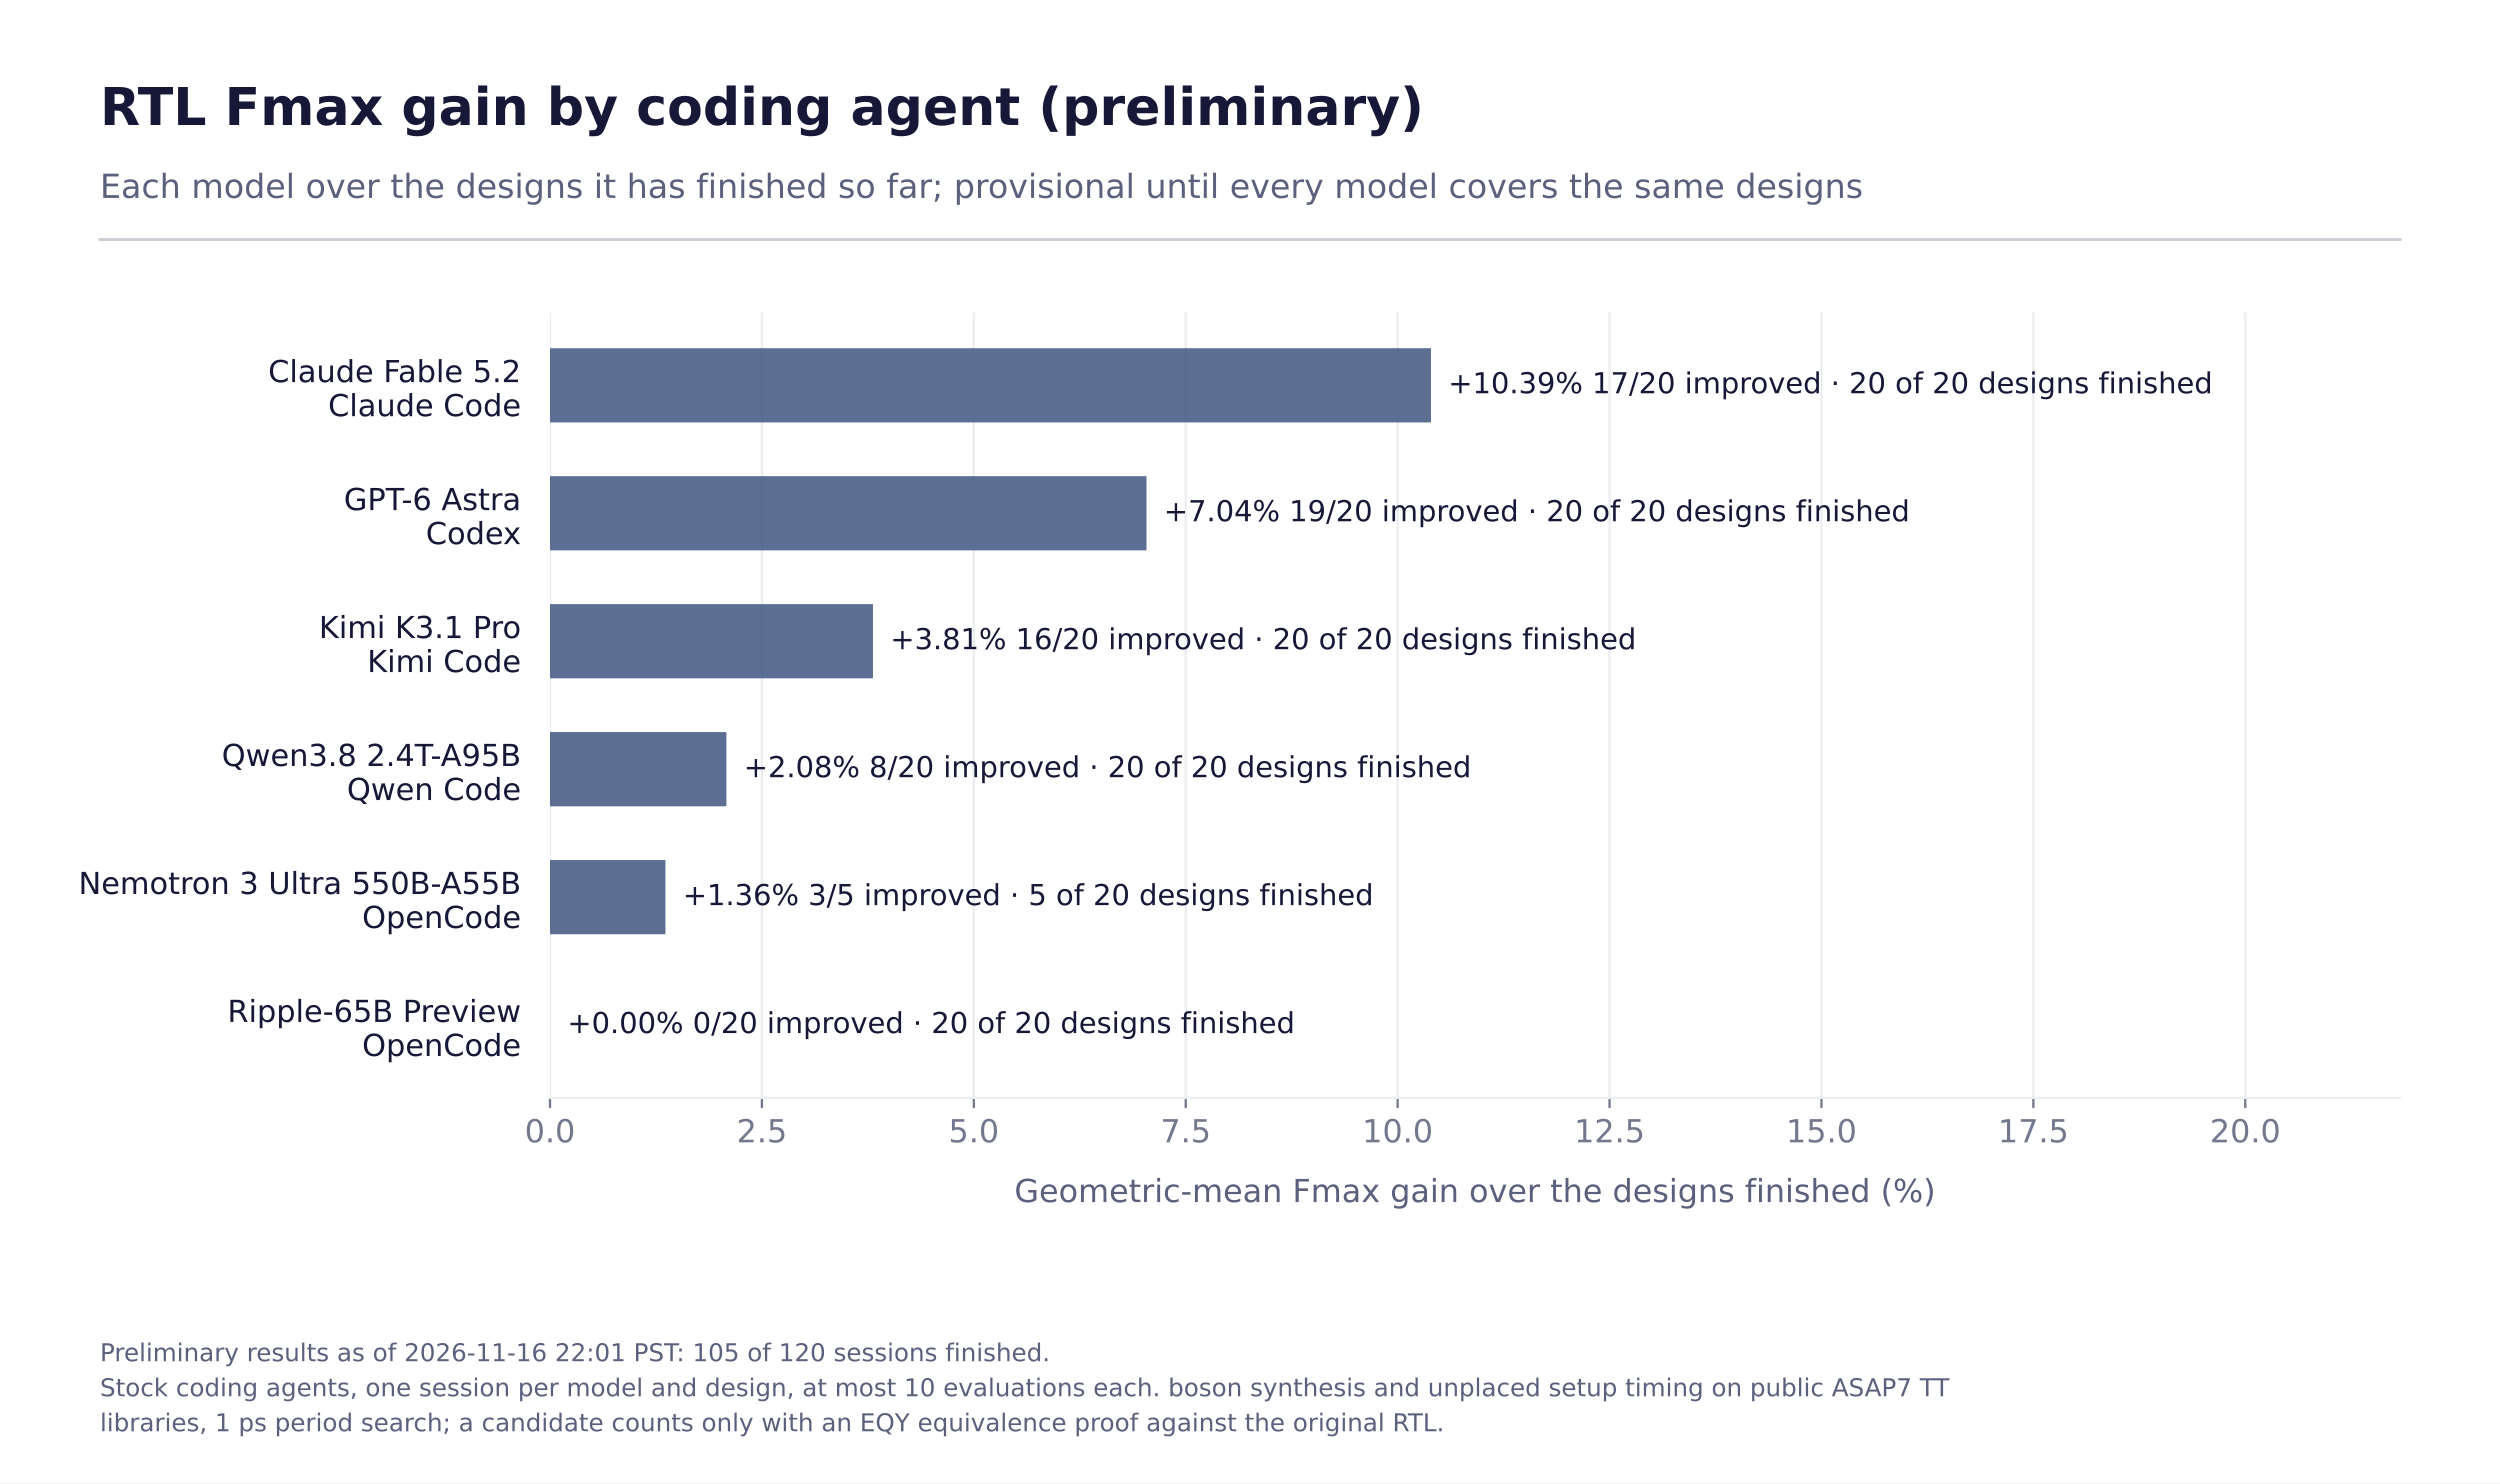
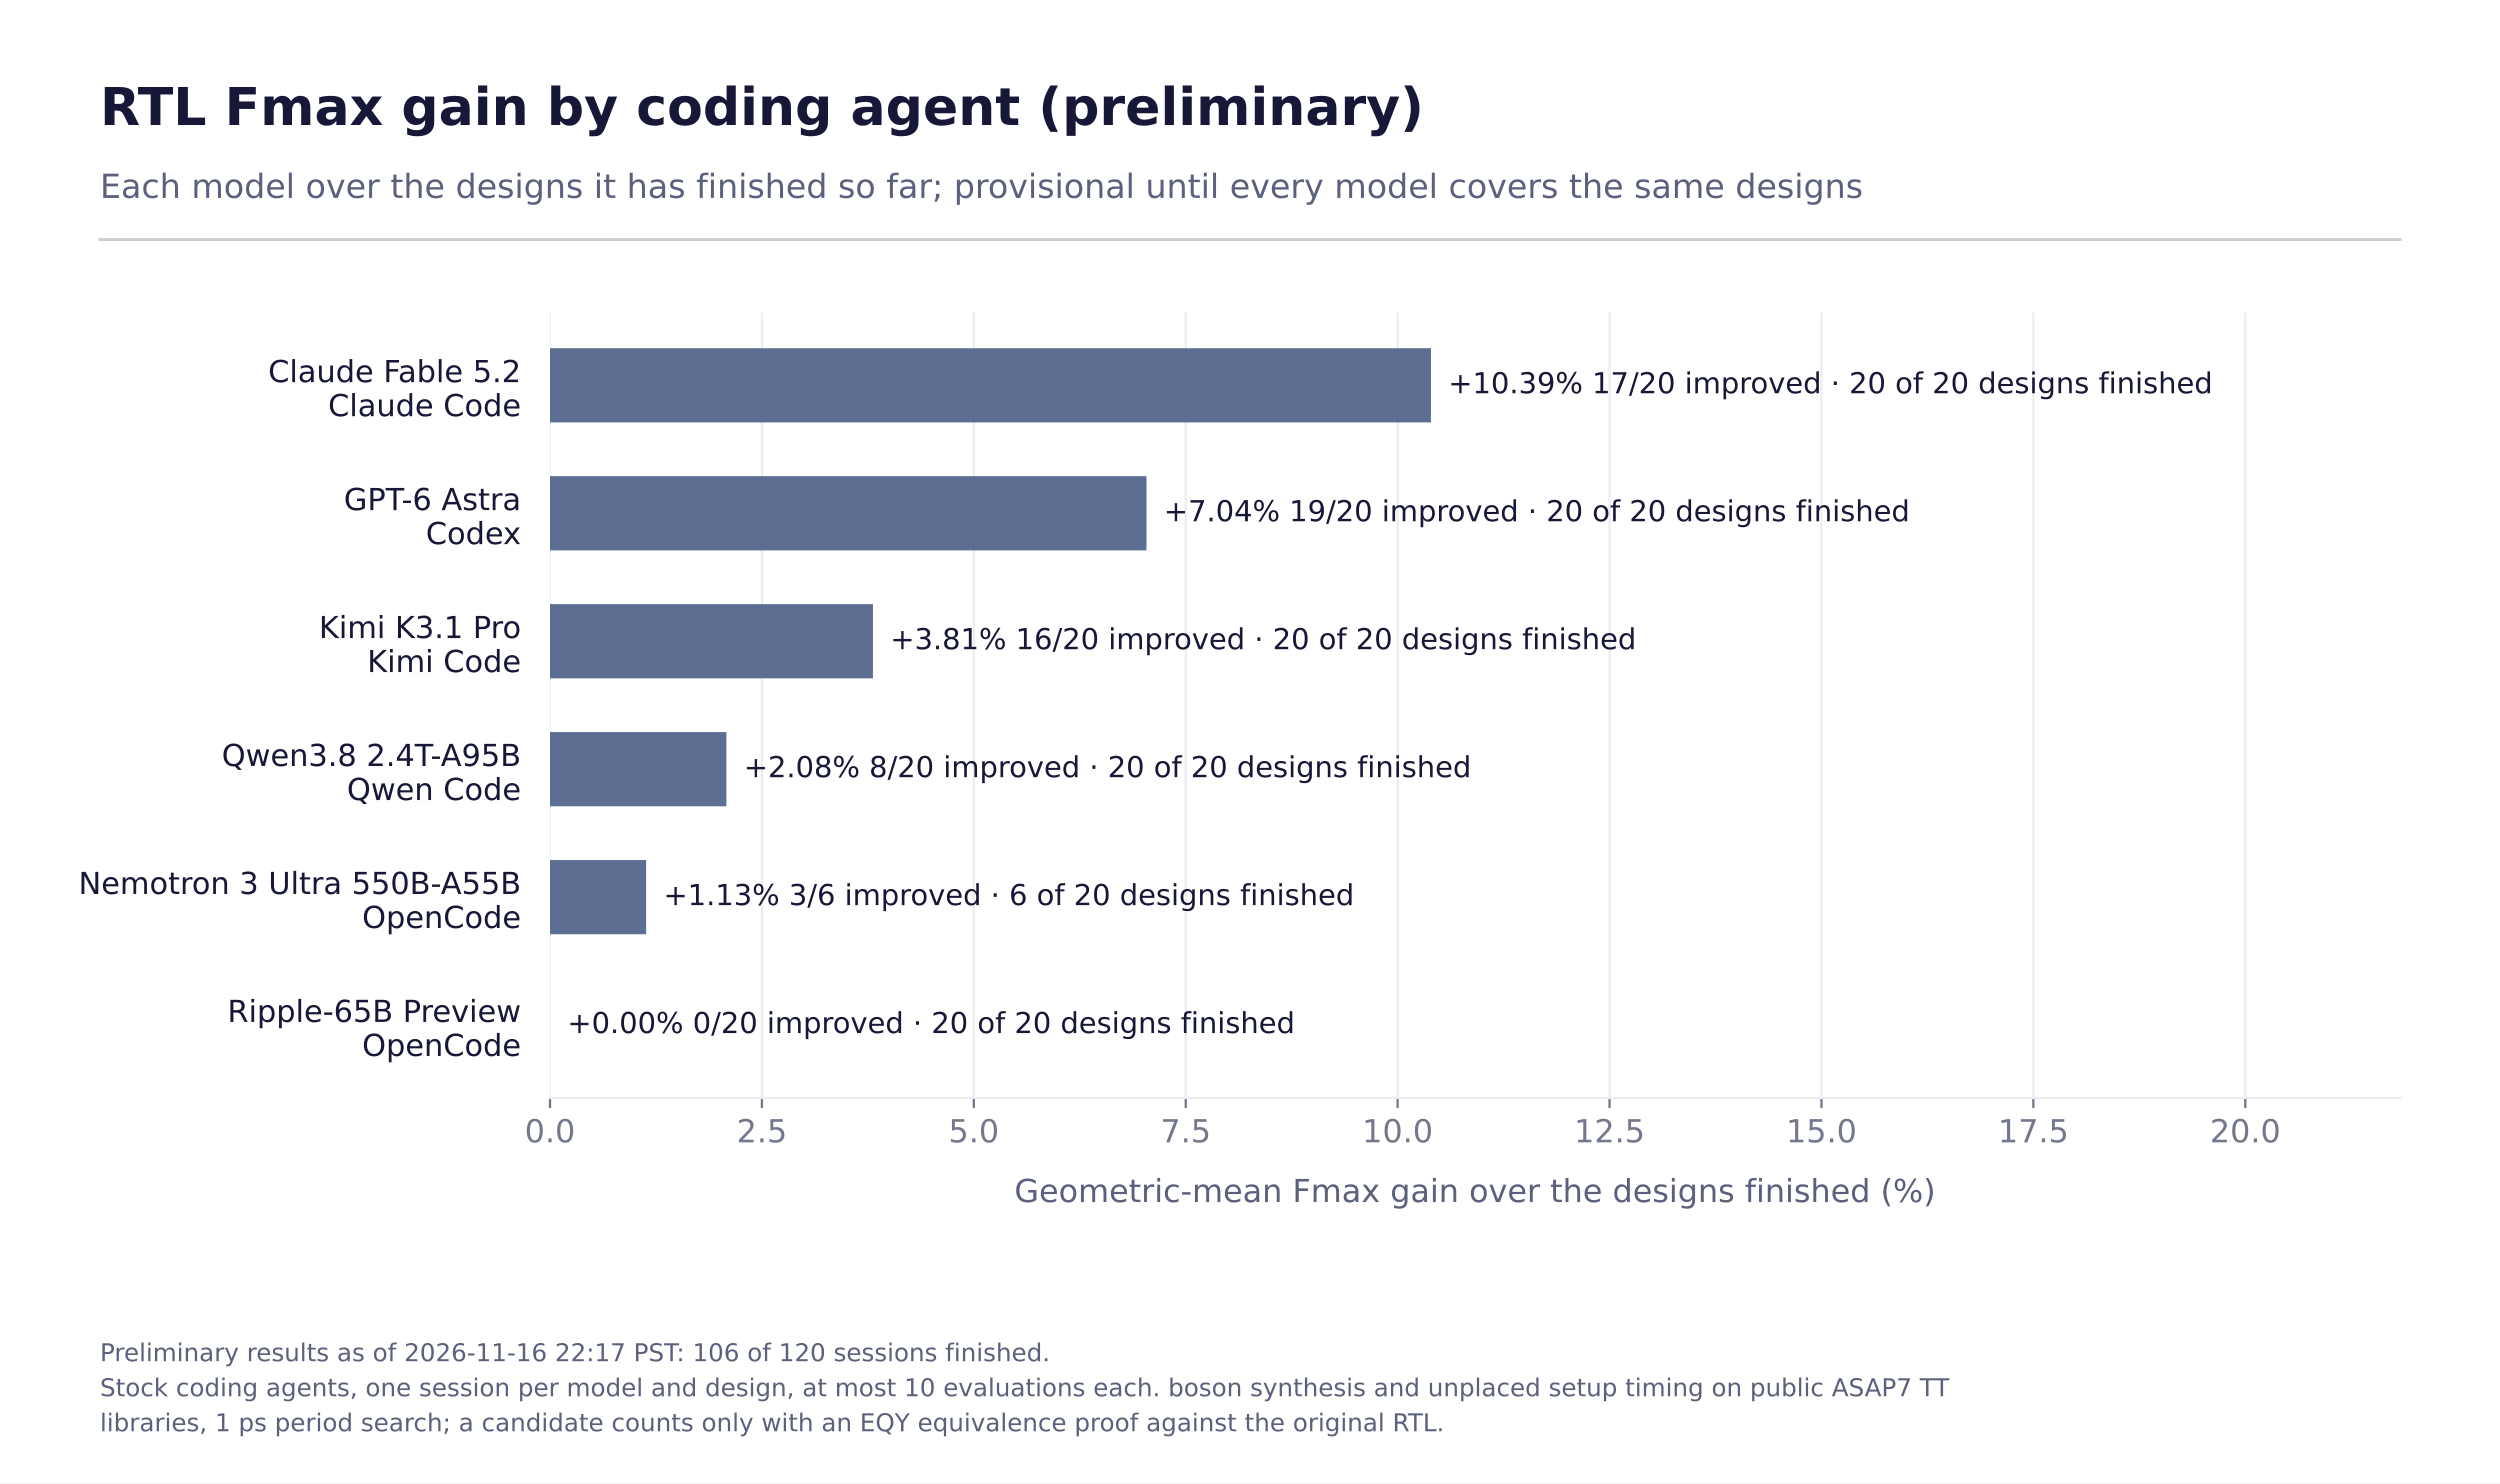
<svg xmlns="http://www.w3.org/2000/svg" xmlns:xlink="http://www.w3.org/1999/xlink" width="864pt" height="512.64pt" viewBox="0 0 864 512.64" version="1.1">
  <defs>
    <style type="text/css">*{stroke-linejoin: round; stroke-linecap: butt}</style>
  </defs>
  <g id="figure_1">
    <g id="patch_1">
      <path d="M 0 512.64  L 864 512.64  L 864 0  L 0 0  z " style="fill: #ffffff" />
    </g>
    <g id="axes_1">
      <g id="patch_2">
        <path d="M 190.08 379.44  L 829.44 379.44  L 829.44 108  L 190.08 108  z " style="fill: #ffffff" />
      </g>
      <g id="matplotlib.axis_1">
        <g id="xtick_1">
          <g id="line2d_1">
            <path d="M 190.08 379.44  L 190.08 108  " clip-path="url(#pbbf078af64)" style="fill: none; stroke: #ebedf0; stroke-width: 0.8; stroke-linecap: square" />
          </g>
          <g id="line2d_2">
            <defs>
              <path id="m93d353a957" d="M 0 0  L 0 3.5  " style="stroke: #74788d; stroke-width: 0.8" />
            </defs>
            <g>
              <use xlink:href="#m93d353a957" x="190.08" y="379.44" style="fill: #74788d; stroke: #74788d; stroke-width: 0.8" />
            </g>
          </g>
          <g id="text_1">
            <text style="fill: #74788d; font: 11px 'DejaVu Sans'; text-anchor: middle" x="190.08" y="394.798" transform="rotate(-0 190.08 394.7983)">0.0</text>
          </g>
        </g>
        <g id="xtick_2">
          <g id="line2d_3">
            <path d="M 263.316 379.44  L 263.316 108  " clip-path="url(#pbbf078af64)" style="fill: none; stroke: #ebedf0; stroke-width: 0.8; stroke-linecap: square" />
          </g>
          <g id="line2d_4">
            <g>
              <use xlink:href="#m93d353a957" x="263.316" y="379.44" style="fill: #74788d; stroke: #74788d; stroke-width: 0.8" />
            </g>
          </g>
          <g id="text_2">
            <text style="fill: #74788d; font: 11px 'DejaVu Sans'; text-anchor: middle" x="263.316" y="394.798" transform="rotate(-0 263.3161 394.7983)">2.5</text>
          </g>
        </g>
        <g id="xtick_3">
          <g id="line2d_5">
            <path d="M 336.552 379.44  L 336.552 108  " clip-path="url(#pbbf078af64)" style="fill: none; stroke: #ebedf0; stroke-width: 0.8; stroke-linecap: square" />
          </g>
          <g id="line2d_6">
            <g>
              <use xlink:href="#m93d353a957" x="336.552" y="379.44" style="fill: #74788d; stroke: #74788d; stroke-width: 0.8" />
            </g>
          </g>
          <g id="text_3">
            <text style="fill: #74788d; font: 11px 'DejaVu Sans'; text-anchor: middle" x="336.552" y="394.798" transform="rotate(-0 336.5522 394.7983)">5.0</text>
          </g>
        </g>
        <g id="xtick_4">
          <g id="line2d_7">
            <path d="M 409.788 379.44  L 409.788 108  " clip-path="url(#pbbf078af64)" style="fill: none; stroke: #ebedf0; stroke-width: 0.8; stroke-linecap: square" />
          </g>
          <g id="line2d_8">
            <g>
              <use xlink:href="#m93d353a957" x="409.788" y="379.44" style="fill: #74788d; stroke: #74788d; stroke-width: 0.8" />
            </g>
          </g>
          <g id="text_4">
            <text style="fill: #74788d; font: 11px 'DejaVu Sans'; text-anchor: middle" x="409.788" y="394.798" transform="rotate(-0 409.7883 394.7983)">7.5</text>
          </g>
        </g>
        <g id="xtick_5">
          <g id="line2d_9">
            <path d="M 483.024 379.44  L 483.024 108  " clip-path="url(#pbbf078af64)" style="fill: none; stroke: #ebedf0; stroke-width: 0.8; stroke-linecap: square" />
          </g>
          <g id="line2d_10">
            <g>
              <use xlink:href="#m93d353a957" x="483.024" y="379.44" style="fill: #74788d; stroke: #74788d; stroke-width: 0.8" />
            </g>
          </g>
          <g id="text_5">
            <text style="fill: #74788d; font: 11px 'DejaVu Sans'; text-anchor: middle" x="483.024" y="394.798" transform="rotate(-0 483.0244 394.7983)">10.0</text>
          </g>
        </g>
        <g id="xtick_6">
          <g id="line2d_11">
            <path d="M 556.261 379.44  L 556.261 108  " clip-path="url(#pbbf078af64)" style="fill: none; stroke: #ebedf0; stroke-width: 0.8; stroke-linecap: square" />
          </g>
          <g id="line2d_12">
            <g>
              <use xlink:href="#m93d353a957" x="556.261" y="379.44" style="fill: #74788d; stroke: #74788d; stroke-width: 0.8" />
            </g>
          </g>
          <g id="text_6">
            <text style="fill: #74788d; font: 11px 'DejaVu Sans'; text-anchor: middle" x="556.261" y="394.798" transform="rotate(-0 556.2605 394.7983)">12.5</text>
          </g>
        </g>
        <g id="xtick_7">
          <g id="line2d_13">
            <path d="M 629.497 379.44  L 629.497 108  " clip-path="url(#pbbf078af64)" style="fill: none; stroke: #ebedf0; stroke-width: 0.8; stroke-linecap: square" />
          </g>
          <g id="line2d_14">
            <g>
              <use xlink:href="#m93d353a957" x="629.497" y="379.44" style="fill: #74788d; stroke: #74788d; stroke-width: 0.8" />
            </g>
          </g>
          <g id="text_7">
            <text style="fill: #74788d; font: 11px 'DejaVu Sans'; text-anchor: middle" x="629.497" y="394.798" transform="rotate(-0 629.4966 394.7983)">15.0</text>
          </g>
        </g>
        <g id="xtick_8">
          <g id="line2d_15">
            <path d="M 702.733 379.44  L 702.733 108  " clip-path="url(#pbbf078af64)" style="fill: none; stroke: #ebedf0; stroke-width: 0.8; stroke-linecap: square" />
          </g>
          <g id="line2d_16">
            <g>
              <use xlink:href="#m93d353a957" x="702.733" y="379.44" style="fill: #74788d; stroke: #74788d; stroke-width: 0.8" />
            </g>
          </g>
          <g id="text_8">
            <text style="fill: #74788d; font: 11px 'DejaVu Sans'; text-anchor: middle" x="702.733" y="394.798" transform="rotate(-0 702.7327 394.7983)">17.5</text>
          </g>
        </g>
        <g id="xtick_9">
          <g id="line2d_17">
            <path d="M 775.969 379.44  L 775.969 108  " clip-path="url(#pbbf078af64)" style="fill: none; stroke: #ebedf0; stroke-width: 0.8; stroke-linecap: square" />
          </g>
          <g id="line2d_18">
            <g>
              <use xlink:href="#m93d353a957" x="775.969" y="379.44" style="fill: #74788d; stroke: #74788d; stroke-width: 0.8" />
            </g>
          </g>
          <g id="text_9">
            <text style="fill: #74788d; font: 11px 'DejaVu Sans'; text-anchor: middle" x="775.969" y="394.798" transform="rotate(-0 775.9689 394.7983)">20.0</text>
          </g>
        </g>
        <g id="text_10">
          <text style="fill: #5b607d; font: 11px 'DejaVu Sans'; text-anchor: middle" x="509.76" y="415.444" transform="rotate(-0 509.76 415.4442)">Geometric-mean Fmax gain over the designs finished (%)</text>
        </g>
      </g>
      <g id="matplotlib.axis_2">
        <g id="ytick_1">
          <g id="line2d_19" />
          <g id="text_11">
            <text style="fill: #171738; font: 10.5px 'DejaVu Sans'" transform="translate(92.68391 132.071)">Claude Fable 5.2</text>
            <text style="fill: #171738; font: 10.5px 'DejaVu Sans'" transform="translate(113.3952 143.8287)">Claude Code</text>
          </g>
        </g>
        <g id="ytick_2">
          <g id="line2d_20" />
          <g id="text_12">
            <text style="fill: #171738; font: 10.5px 'DejaVu Sans'" transform="translate(118.8322 176.2939)">GPT-6 Astra</text>
            <text style="fill: #171738; font: 10.5px 'DejaVu Sans'" transform="translate(147.1658 188.0516)">Codex</text>
          </g>
        </g>
        <g id="ytick_3">
          <g id="line2d_21" />
          <g id="text_13">
            <text style="fill: #171738; font: 10.5px 'DejaVu Sans'" transform="translate(110.2222 220.5167)">Kimi K3.1 Pro</text>
            <text style="fill: #171738; font: 10.5px 'DejaVu Sans'" transform="translate(126.9123 232.2744)">Kimi Code</text>
          </g>
        </g>
        <g id="ytick_4">
          <g id="line2d_22" />
          <g id="text_14">
            <text style="fill: #171738; font: 10.5px 'DejaVu Sans'" transform="translate(76.62383 264.7396)">Qwen3.8 2.4T-A95B</text>
            <text style="fill: #171738; font: 10.5px 'DejaVu Sans'" transform="translate(119.892 276.4973)">Qwen Code</text>
          </g>
        </g>
        <g id="ytick_5">
          <g id="line2d_23" />
          <g id="text_15">
            <text style="fill: #171738; font: 10.5px 'DejaVu Sans'" transform="translate(27.12945 308.9625)">Nemotron 3 Ultra 550B-A55B</text>
            <text style="fill: #171738; font: 10.5px 'DejaVu Sans'" transform="translate(125.1502 320.7202)">OpenCode</text>
          </g>
        </g>
        <g id="ytick_6">
          <g id="line2d_24" />
          <g id="text_16">
            <text style="fill: #171738; font: 10.5px 'DejaVu Sans'" transform="translate(78.59914 353.1853)">Ripple-65B Preview</text>
            <text style="fill: #171738; font: 10.5px 'DejaVu Sans'" transform="translate(125.1502 364.9431)">OpenCode</text>
          </g>
        </g>
      </g>
      <g id="patch_3">
        <path d="M 190.08 120.338  L 494.537 120.338  L 494.537 145.987  L 190.08 145.987  z " clip-path="url(#pbbf078af64)" style="fill: #3f5680; opacity: 0.85" />
      </g>
      <g id="patch_4">
        <path d="M 190.08 164.561  L 396.225 164.561  L 396.225 190.21  L 190.08 190.21  z " clip-path="url(#pbbf078af64)" style="fill: #3f5680; opacity: 0.85" />
      </g>
      <g id="patch_5">
        <path d="M 190.08 208.784  L 301.692 208.784  L 301.692 234.433  L 190.08 234.433  z " clip-path="url(#pbbf078af64)" style="fill: #3f5680; opacity: 0.85" />
      </g>
      <g id="patch_6">
        <path d="M 190.08 253.007  L 251.042 253.007  L 251.042 278.656  L 190.08 278.656  z " clip-path="url(#pbbf078af64)" style="fill: #3f5680; opacity: 0.85" />
      </g>
      <g id="patch_7">
-         <path d="M 190.08 297.23  L 229.979 297.23  L 229.979 322.879  L 190.08 322.879  z " clip-path="url(#pbbf078af64)" style="fill: #3f5680; opacity: 0.85" />
+         <path d="M 190.08 297.23  L 223.3 297.23  L 223.3 322.879  L 190.08 322.879  z " clip-path="url(#pbbf078af64)" style="fill: #3f5680; opacity: 0.85" />
      </g>
      <g id="patch_8">
        <path d="M 190.08 341.453  L 190.08 341.453  L 190.08 367.102  L 190.08 367.102  z " clip-path="url(#pbbf078af64)" style="fill: #3f5680; opacity: 0.85" />
      </g>
      <g id="patch_9">
        <path d="M 190.08 379.44  L 829.44 379.44  " style="fill: none; stroke: #ebedf0; stroke-width: 0.8; stroke-linejoin: miter; stroke-linecap: square" />
      </g>
      <g id="text_17">
        <text style="fill: #171738; font: 10px 'DejaVu Sans'; text-anchor: start" x="500.537" y="135.922" transform="rotate(-0 500.5371 135.9222)">+10.39%   17/20 improved · 20 of 20 designs finished</text>
      </g>
      <g id="text_18">
        <text style="fill: #171738; font: 10px 'DejaVu Sans'; text-anchor: start" x="402.225" y="180.145" transform="rotate(-0 402.225 180.1451)">+7.04%   19/20 improved · 20 of 20 designs finished</text>
      </g>
      <g id="text_19">
        <text style="fill: #171738; font: 10px 'DejaVu Sans'; text-anchor: start" x="307.692" y="224.368" transform="rotate(-0 307.6918 224.3679)">+3.81%   16/20 improved · 20 of 20 designs finished</text>
      </g>
      <g id="text_20">
        <text style="fill: #171738; font: 10px 'DejaVu Sans'; text-anchor: start" x="257.042" y="268.591" transform="rotate(-0 257.0417 268.5908)">+2.08%   8/20 improved · 20 of 20 designs finished</text>
      </g>
      <g id="text_21">
-         <text style="fill: #171738; font: 10px 'DejaVu Sans'; text-anchor: start" x="235.979" y="312.814" transform="rotate(-0 235.979 312.8137)">+1.36%   3/5 improved · 5 of 20 designs finished</text>
+         <text style="fill: #171738; font: 10px 'DejaVu Sans'; text-anchor: start" x="229.3" y="312.814" transform="rotate(-0 229.2999 312.8137)">+1.13%   3/6 improved · 6 of 20 designs finished</text>
      </g>
      <g id="text_22">
        <text style="fill: #171738; font: 10px 'DejaVu Sans'; text-anchor: start" x="196.08" y="357.037" transform="rotate(-0 196.08 357.0366)">+0.00%   0/20 improved · 20 of 20 designs finished</text>
      </g>
    </g>
    <g id="line2d_25">
      <path d="M 34.56 82.8  L 829.44 82.8  " style="fill: none; stroke: #171738; stroke-opacity: 0.22; stroke-linecap: square" />
    </g>
    <g id="text_23">
      <text style="fill: #171738; font: 700 18px 'DejaVu Sans'; text-anchor: start" x="34.56" y="43.2" transform="rotate(-0 34.56 43.2)">RTL Fmax gain by coding agent (preliminary)</text>
    </g>
    <g id="text_24">
      <text style="fill: #5b607d; font: 11.5px 'DejaVu Sans'; text-anchor: start" x="34.56" y="68.4" transform="rotate(-0 34.56 68.4)">Each model over the designs it has finished so far; provisional until every model covers the same designs</text>
    </g>
    <g id="text_25">
-       <text style="fill: #5b607d; font: 8.5px 'DejaVu Sans'" transform="translate(34.56 470.4368)">Preliminary results as of 2026-11-16 22:01 PST: 105 of 120 sessions finished.</text>
+       <text style="fill: #5b607d; font: 8.5px 'DejaVu Sans'" transform="translate(34.56 470.4368)">Preliminary results as of 2026-11-16 22:17 PST: 106 of 120 sessions finished.</text>
      <text style="fill: #5b607d; font: 8.5px 'DejaVu Sans'" transform="translate(34.56 482.5384)">Stock coding agents, one session per model and design, at most 10 evaluations each. boson synthesis and unplaced setup timing on public ASAP7 TT</text>
      <text style="fill: #5b607d; font: 8.5px 'DejaVu Sans'" transform="translate(34.56 494.64)">libraries, 1 ps period search; a candidate counts only with an EQY equivalence proof against the original RTL.</text>
    </g>
  </g>
  <defs>
    <clipPath id="pbbf078af64">
      <rect x="190.08" y="108" width="639.36" height="271.44" />
    </clipPath>
  </defs>
</svg>
